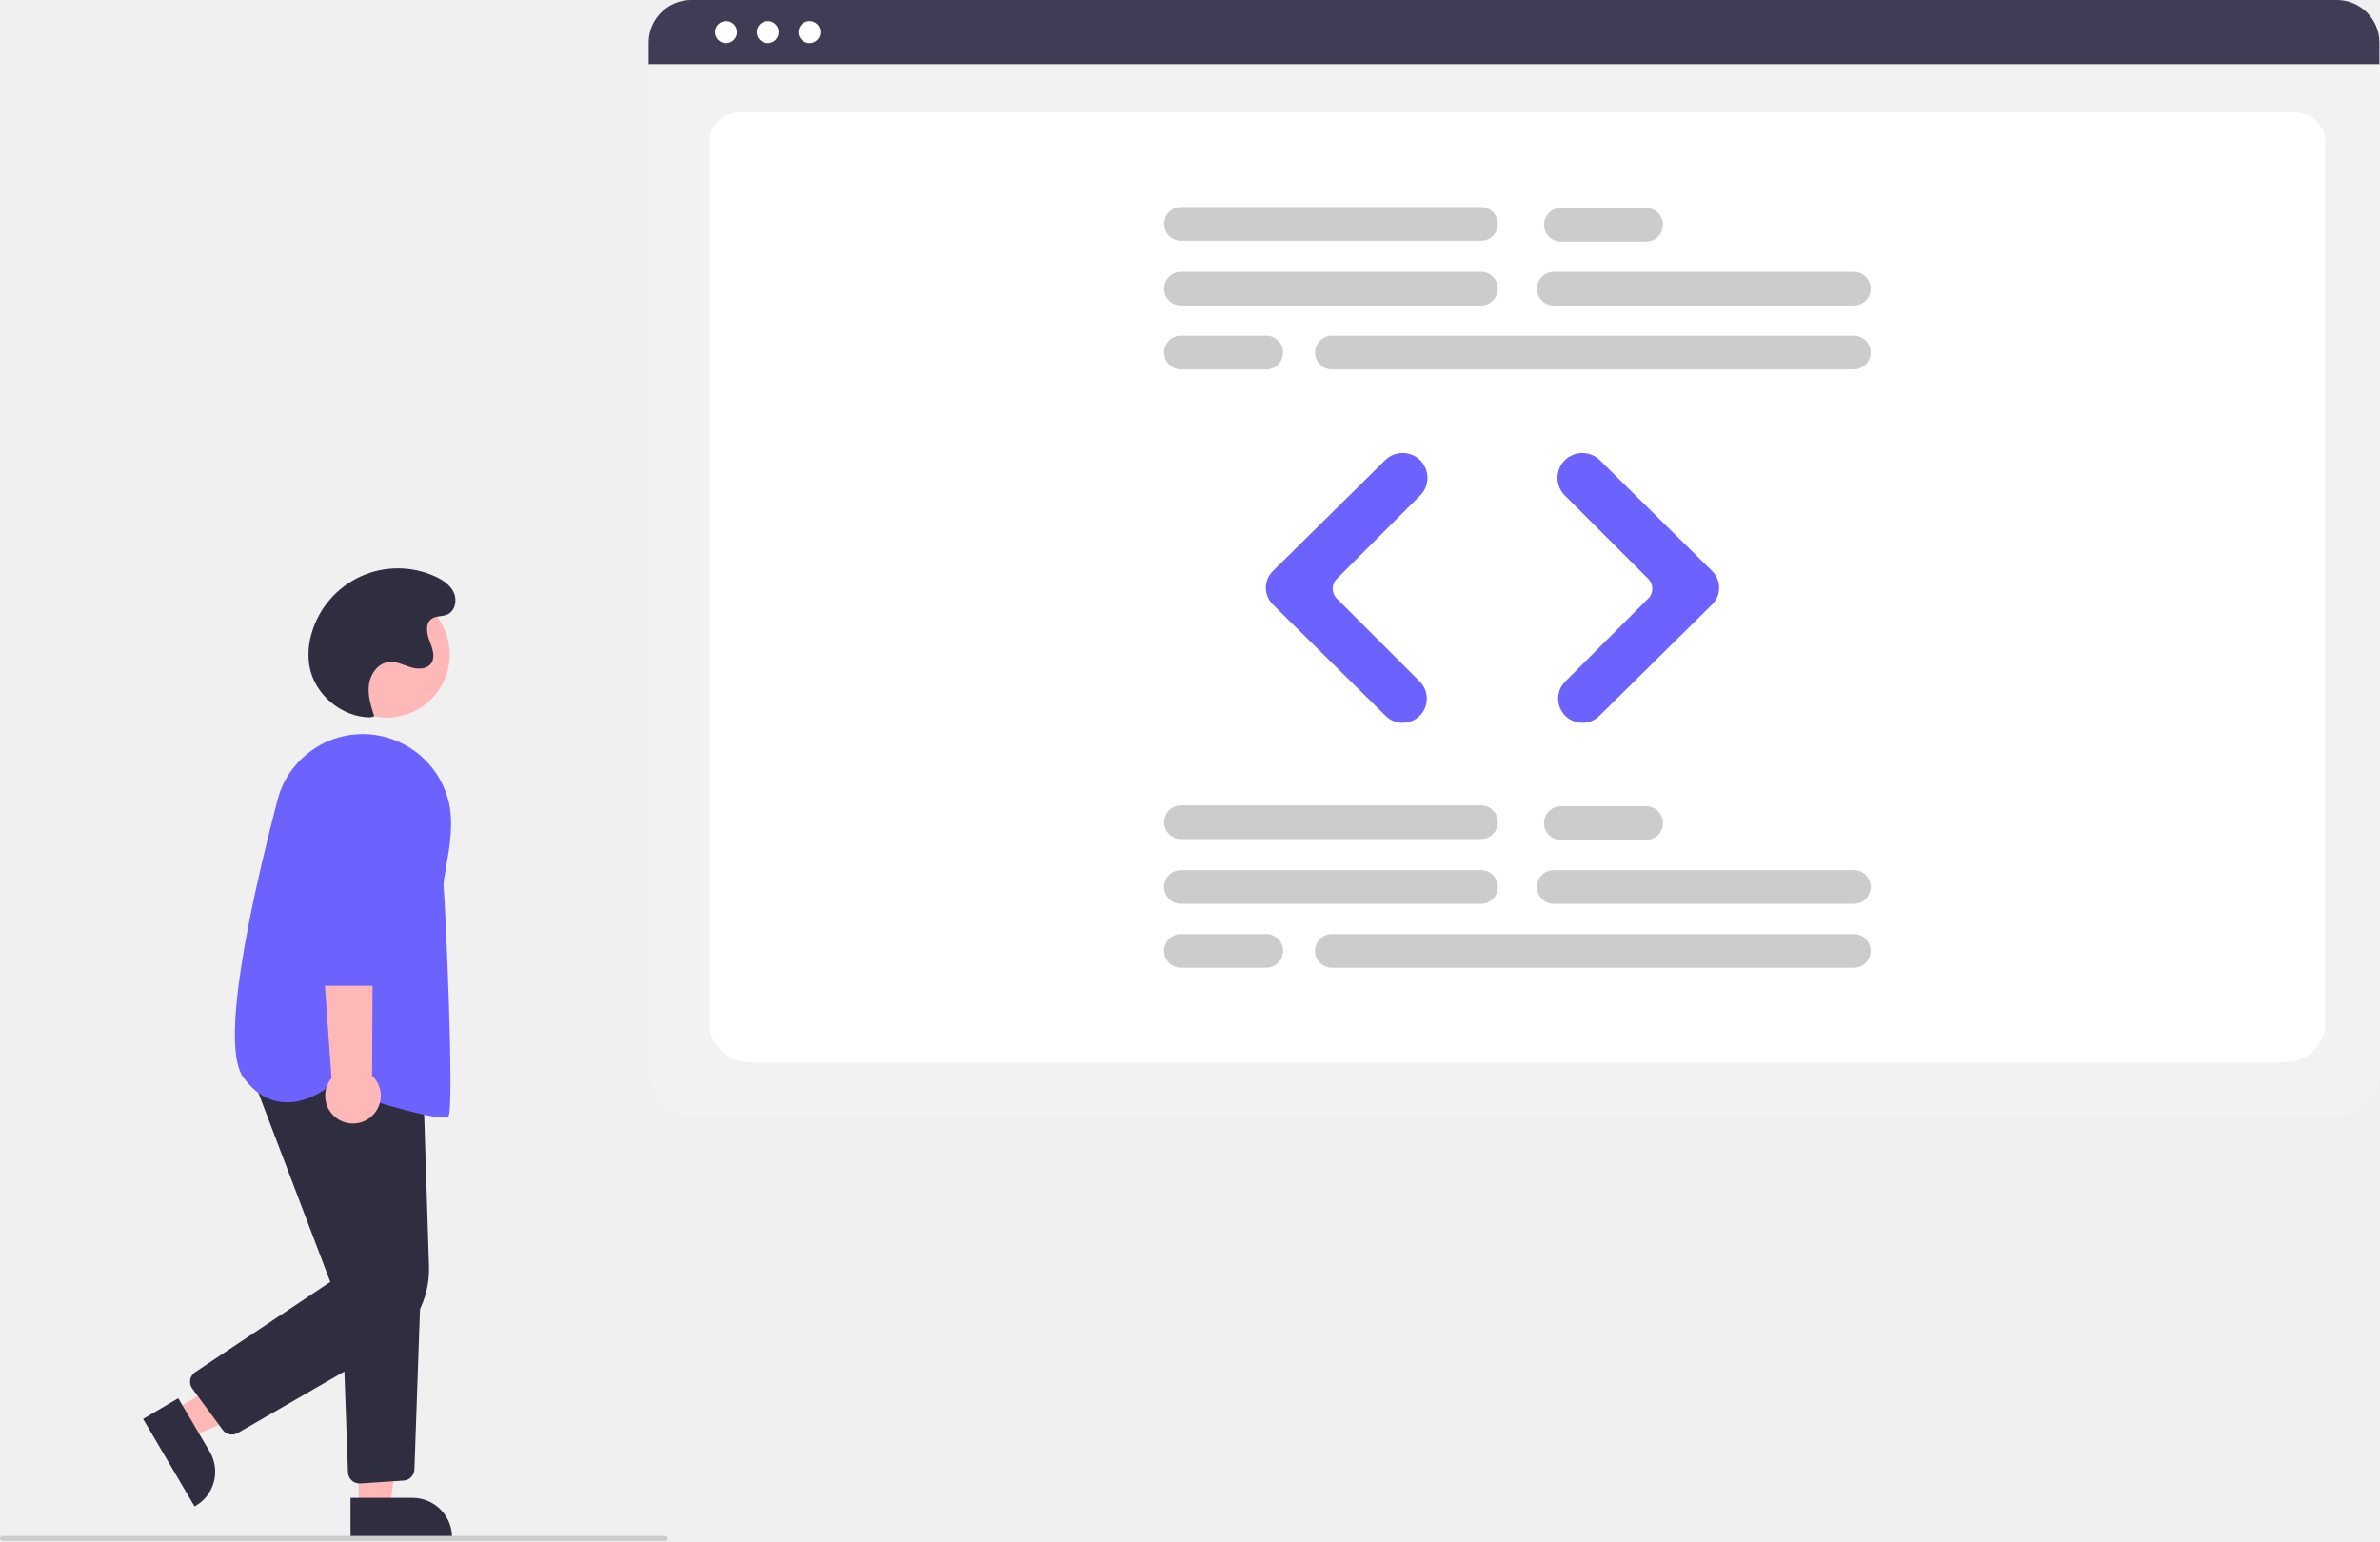
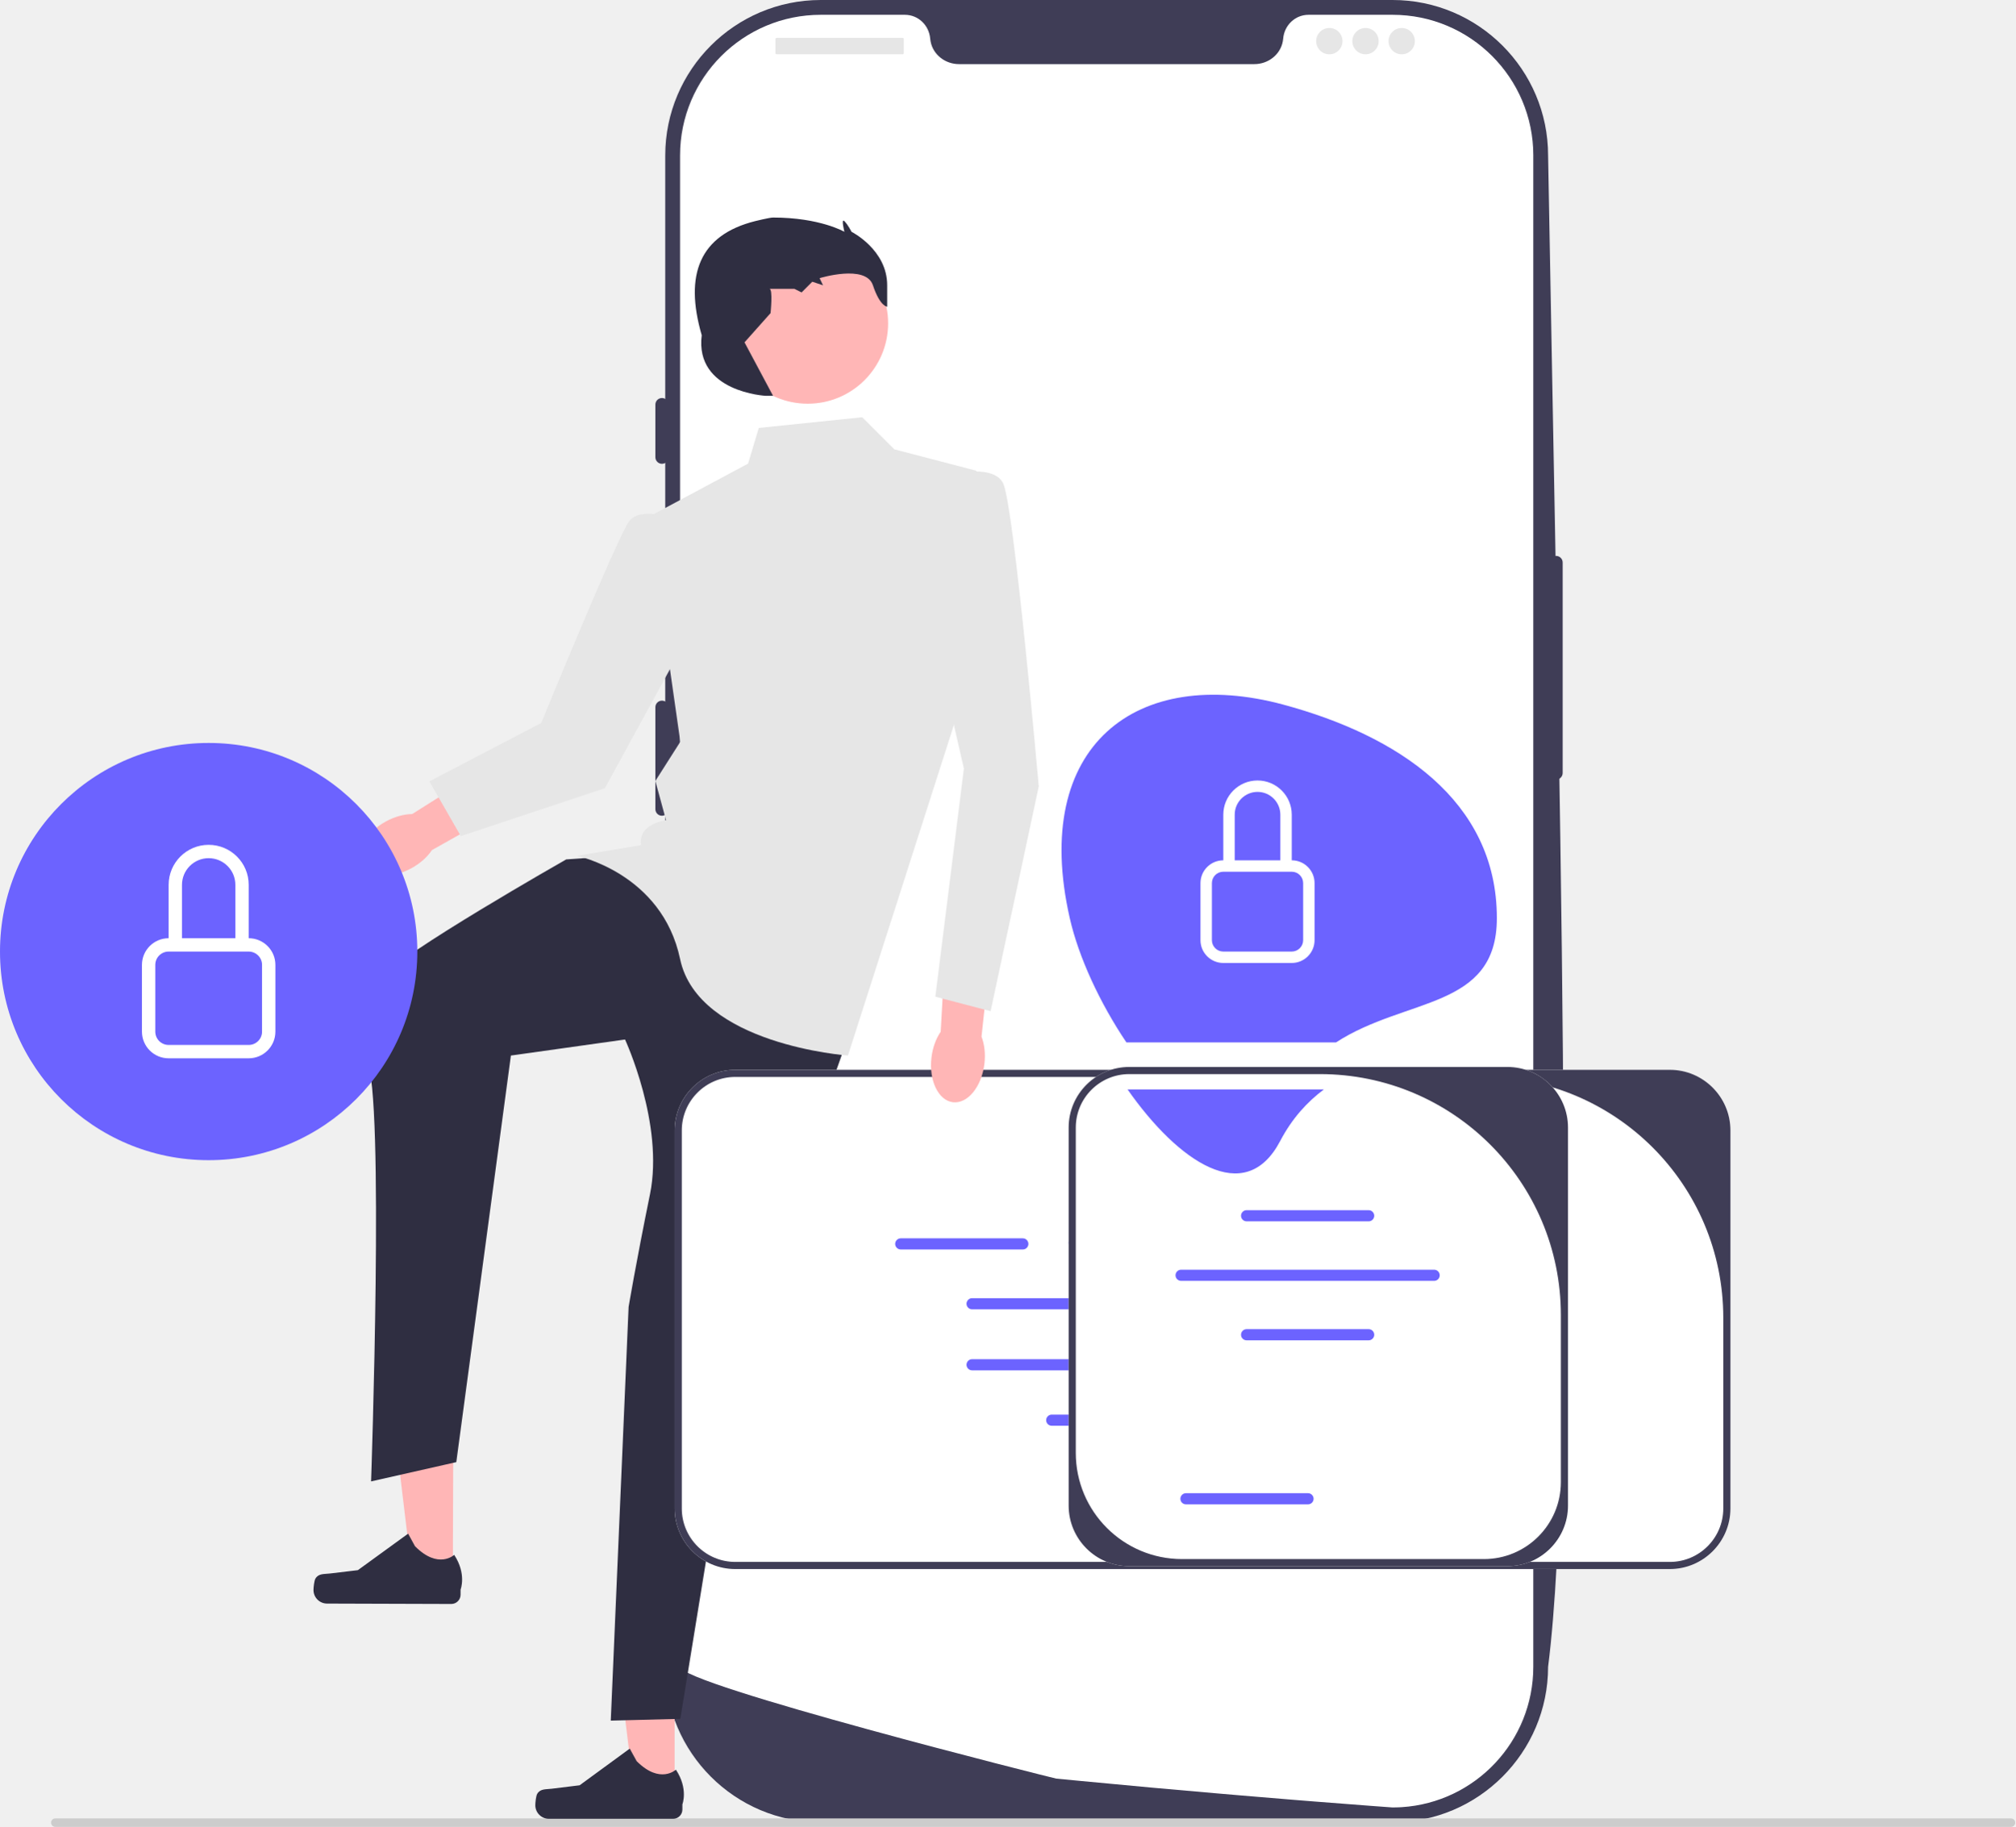
- <svg xmlns="http://www.w3.org/2000/svg" data-name="Layer 1" width="926.622" height="600.085" viewBox="0 0 926.622 600.085">
-   <circle cx="150.534" cy="254.872" r="24.561" fill="#ffb8b8" />
-   <polygon points="67.543 549.197 73.762 559.763 117.474 540.803 108.295 525.21 67.543 549.197" fill="#ffb8b8" />
-   <path d="M206.096,694.43,218.343,715.237l.001.001A15.386,15.386,0,0,1,212.888,736.302l-.431.254L192.405,702.489Z" transform="translate(-136.6892 -149.9575)" fill="#2f2e41" />
-   <polygon points="139.6 587.26 151.86 587.259 157.692 539.971 139.598 539.972 139.6 587.26" fill="#ffb8b8" />
-   <path d="M273.162,733.215l24.144-.001h.001a15.386,15.386,0,0,1,15.386,15.386v.5l-39.531.001Z" transform="translate(-136.6892 -149.9575)" fill="#2f2e41" />
-   <path d="M227.001,708.567a4.493,4.493,0,0,1-3.624-1.833l-11.824-16.059a4.5,4.5,0,0,1,1.125-6.41l52.614-35.142-31.747-83.475L301.434,571.252l2.287,71.733A36.046,36.046,0,0,1,285.675,675.409l-56.427,32.554A4.486,4.486,0,0,1,227.001,708.567Z" transform="translate(-136.6892 -149.9575)" fill="#2f2e41" />
-   <path d="M276.659,727.617a4.5,4.5,0,0,1-4.489-4.34l-2.488-69.882,30.808-1.623-2.453,70.384a4.487,4.487,0,0,1-4.2,4.333l-16.873,1.118C276.863,727.614,276.761,727.617,276.659,727.617Z" transform="translate(-136.6892 -149.9575)" fill="#2f2e41" />
-   <path d="M309.291,585.129c-7.838,0-35.217-8.816-44.721-11.959-1.422,1.138-9.233,6.979-18.351,5.911-5.626-.66-10.579-3.845-14.721-9.466-9.147-12.414,2.151-65.651,13.239-108.126a34.268,34.268,0,0,1,40.529-24.88h0a34.571,34.571,0,0,1,26.088,25.378c2.088,8.498.292,18.494-1.02,25.794-.616,3.432-1.104,6.143-.937,7.475.644,5.148,4.219,85.892,1.92,89.34C311.071,584.963,310.363,585.129,309.291,585.129Z" transform="translate(-136.6892 -149.9575)" fill="#6c63ff" />
-   <path d="M280.616,585.272a10.743,10.743,0,0,0,.942-16.446l.485-97.844-23.045,3.837,6.769,94.97A10.801,10.801,0,0,0,280.616,585.272Z" transform="translate(-136.6892 -149.9575)" fill="#ffb8b8" />
-   <path d="M285.946,533.818H261.124a4.514,4.514,0,0,1-4.5-4.459l-.609-67.292a17.603,17.603,0,1,1,35.204.043L290.446,529.37A4.515,4.515,0,0,1,285.946,533.818Z" transform="translate(-136.6892 -149.9575)" fill="#6c63ff" />
-   <path d="M280.969,429.289c-11.245.021-21.854-8.868-23.803-19.943a28.671,28.671,0,0,1,.919-13.014A34.954,34.954,0,0,1,306.021,374.379c3.008,1.361,5.971,3.316,7.349,6.317s.515,7.195-2.498,8.546c-1.969.882-4.44.449-6.187,1.716-2.509,1.819-1.863,5.691-.743,8.581s2.388,6.387.509,8.852c-1.75,2.297-5.249,2.226-8.004,1.361s-5.476-2.313-8.349-2.018c-4.19.43-7.202,4.598-7.759,8.773s.755,8.349,2.05,12.357Z" transform="translate(-136.6892 -149.9575)" fill="#2f2e41" />
-   <path d="M395.689,750.042h-258a1,1,0,1,1,0-2h258a1,1,0,0,1,0,2Z" transform="translate(-136.6892 -149.9575)" fill="#ccc" />
-   <path d="M1046.811,584.505H405.972a16.519,16.519,0,0,1-16.5-16.5V172.852a12.102,12.102,0,0,1,12.088-12.088h649.453a12.311,12.311,0,0,1,12.297,12.297V568.005A16.519,16.519,0,0,1,1046.811,584.505Z" transform="translate(-136.6892 -149.9575)" fill="#f2f2f2" />
-   <path d="M1026.091,563.673H428.846c-8.755,0-15.878-6.67-15.878-14.868v-344.105c0-6.08,5.278-11.027,11.766-11.027H1030.008c6.595,0,11.961,5.028,11.961,11.208V548.805C1041.969,557.003,1034.846,563.673,1026.091,563.673Z" transform="translate(-136.6892 -149.9575)" fill="#fff" />
-   <path d="M1063.081,174.908H389.241v-8.4a16.574,16.574,0,0,1,16.56-16.55H1046.521a16.574,16.574,0,0,1,16.56,16.55Z" transform="translate(-136.6892 -149.9575)" fill="#3f3d56" />
-   <circle cx="282.647" cy="12.5" r="4.283" fill="#fff" />
-   <circle cx="298.906" cy="12.5" r="4.283" fill="#fff" />
-   <circle cx="315.165" cy="12.5" r="4.283" fill="#fff" />
-   <path d="M713.3,268.912H596.492a6.566,6.566,0,0,1,0-13.132H713.3a6.566,6.566,0,1,1,0,13.132Z" transform="translate(-136.6892 -149.9575)" fill="#ccc" />
-   <path d="M858.446,268.912H741.638a6.566,6.566,0,0,1,0-13.132H858.446a6.566,6.566,0,1,1,0,13.132Z" transform="translate(-136.6892 -149.9575)" fill="#ccc" />
-   <path d="M858.446,293.794H655.241a6.566,6.566,0,1,1,0-13.132H858.446a6.566,6.566,0,1,1,0,13.132Z" transform="translate(-136.6892 -149.9575)" fill="#ccc" />
-   <path d="M713.3,243.684H596.492a6.566,6.566,0,0,1,0-13.132H713.3a6.566,6.566,0,1,1,0,13.132Z" transform="translate(-136.6892 -149.9575)" fill="#ccc" />
-   <path d="M777.579,244.03H744.402a6.566,6.566,0,0,1,0-13.132H777.579a6.566,6.566,0,1,1,0,13.132Z" transform="translate(-136.6892 -149.9575)" fill="#ccc" />
-   <path d="M629.668,293.794H596.492a6.566,6.566,0,0,1,0-13.132h33.176a6.566,6.566,0,1,1,0,13.132Z" transform="translate(-136.6892 -149.9575)" fill="#ccc" />
-   <path d="M713.3,501.912H596.492a6.566,6.566,0,0,1,0-13.132H713.3a6.566,6.566,0,1,1,0,13.132Z" transform="translate(-136.6892 -149.9575)" fill="#ccc" />
-   <path d="M858.446,501.912H741.638a6.566,6.566,0,0,1,0-13.132H858.446a6.566,6.566,0,1,1,0,13.132Z" transform="translate(-136.6892 -149.9575)" fill="#ccc" />
-   <path d="M858.446,526.794H655.241a6.566,6.566,0,1,1,0-13.132H858.446a6.566,6.566,0,1,1,0,13.132Z" transform="translate(-136.6892 -149.9575)" fill="#ccc" />
-   <path d="M713.3,476.684H596.492a6.566,6.566,0,0,1,0-13.132H713.3a6.566,6.566,0,1,1,0,13.132Z" transform="translate(-136.6892 -149.9575)" fill="#ccc" />
-   <path d="M777.579,477.03H744.402a6.566,6.566,0,0,1,0-13.132H777.579a6.566,6.566,0,0,1,0,13.132Z" transform="translate(-136.6892 -149.9575)" fill="#ccc" />
-   <path d="M629.668,526.794H596.492a6.566,6.566,0,0,1,0-13.132h33.176a6.566,6.566,0,1,1,0,13.132Z" transform="translate(-136.6892 -149.9575)" fill="#ccc" />
-   <path d="M682.793,431.419a9.397,9.397,0,0,1-6.624-2.71l-43.909-43.359a9.152,9.152,0,0,1,0-13.023l43.731-43.184a9.702,9.702,0,0,1,13.644.043h0a9.689,9.689,0,0,1,0,13.687l-32.496,32.497a5.413,5.413,0,0,0,0,7.647l32.32,32.32a9.418,9.418,0,0,1-6.666,16.084Z" transform="translate(-136.6892 -149.9575)" fill="#6c63ff" />
-   <path d="M752.759,431.419a9.418,9.418,0,0,1-6.666-16.084L778.412,383.015a5.413,5.413,0,0,0,0-7.647L745.916,342.872a9.678,9.678,0,0,1,0-13.687h0a9.702,9.702,0,0,1,13.644-.043l43.731,43.184a9.152,9.152,0,0,1,0,13.023l-43.909,43.359A9.399,9.399,0,0,1,752.759,431.419Z" transform="translate(-136.6892 -149.9575)" fill="#6c63ff" />
+ <svg xmlns="http://www.w3.org/2000/svg" width="564.984" height="512.296" viewBox="0 0 564.984 512.296">
+   <g>
+     <path d="M390.427,511.006H230.114c-24.045,0-43.607-19.562-43.607-43.607V43.607c0-24.045,19.562-43.607,43.607-43.607h160.312c24.044,0,43.606,19.562,43.606,43.607,2.984,170.182,8.073,360.758,0,423.792,0,24.045-19.562,43.607-43.606,43.607l-0,0Z" fill="#3f3d56" />
+     <path d="M436.269,155.885c-1.017,0-1.845,.827-1.845,1.845v59.033c0,1.017,.827,1.845,1.845,1.845s1.845-.827,1.845-1.845v-59.033c0-1.017-.827-1.845-1.845-1.845Z" fill="#3f3d56" />
+     <path d="M429.883,43.607V467.391c0,20.929-16.289,38.049-36.886,39.377h-.009c-.304,.018-.609,.037-.922,.046-.544,.028-1.088,.037-1.642,.037,0,0-2.029-.148-5.737-.424-3.745-.277-9.196-.692-15.994-1.236-2.038-.157-4.188-.332-6.457-.517-4.52-.369-9.482-.775-14.804-1.236-2.121-.175-4.317-.369-6.558-.563-11.456-.987-24.287-2.14-37.818-3.45-2.288-.212-4.594-.434-6.918-.664-.609-.065-105.477-26.427-105.477-31.371V43.607c0-21.796,17.664-39.46,39.46-39.46h23.558c3.763,0,6.789,2.933,7.112,6.687,.028,.249,.055,.498,.101,.747,.683,3.773,4.142,6.401,7.979,6.401h82.805c3.837,0,7.296-2.629,7.979-6.401,.046-.249,.074-.498,.102-.747,.323-3.754,3.348-6.687,7.112-6.687h23.558c21.796,0,39.46,17.664,39.46,39.46h-0Z" fill="#fff" />
+     <path d="M185.585,111.61c-1.017,0-1.845,.827-1.845,1.845v14.758c0,1.017,.827,1.845,1.845,1.845s1.845-.827,1.845-1.845v-14.758c0-1.017-.827-1.845-1.845-1.845Z" fill="#3f3d56" />
+     <path d="M185.585,155.885c-1.017,0-1.845,.827-1.845,1.845v28.594c0,1.017,.827,1.845,1.845,1.845s1.845-.827,1.845-1.845v-28.594c0-1.017-.827-1.845-1.845-1.845v0Z" fill="#3f3d56" />
+     <path d="M185.585,196.47c-1.017,0-1.845,.827-1.845,1.845v28.594c0,1.017,.827,1.845,1.845,1.845s1.845-.827,1.845-1.845v-28.594c0-1.017-.827-1.845-1.845-1.845Z" fill="#3f3d56" />
+     <rect x="217.408" y="10.608" width="35.973" height="4.612" rx=".31" ry=".31" fill="#e6e6e6" />
+     <circle cx="372.694" cy="11.53" r="3.69" fill="#e6e6e6" />
+     <circle cx="382.84" cy="11.53" r="3.69" fill="#e6e6e6" />
+     <circle cx="392.987" cy="11.53" r="3.69" fill="#e6e6e6" />
+   </g>
+   <path d="M14.314,511.106c0,.66,.53,1.19,1.19,1.19H563.794c.66,0,1.19-.53,1.19-1.19,0-.66-.53-1.19-1.19-1.19H15.504c-.66,0-1.19,.53-1.19,1.19Z" fill="#ccc" />
+   <g>
+     <polygon points="189.133 503.29 177.89 503.289 172.541 459.92 189.136 459.921 189.133 503.29" fill="#ffb6b6" />
+     <path d="M150.611,503.035h0c-.35,.59-.535,2.493-.535,3.178h0c0,2.108,1.709,3.816,3.816,3.816h34.821c1.438,0,2.603-1.166,2.603-2.603v-1.45s1.723-4.357-1.824-9.727c0,0-4.408,4.205-10.994-2.381l-1.942-3.518-14.059,10.282-7.793,.959c-1.705,.21-3.216-.033-4.093,1.444h-0v0Z" fill="#2f2e41" />
+   </g>
+   <g>
+     <polygon points="126.954 443.052 115.71 443.015 110.499 399.629 127.094 399.683 126.954 443.052" fill="#ffb6b6" />
+     <path d="M88.432,442.675h0c-.352,.589-.543,2.491-.545,3.177h0c-.007,2.108,1.696,3.822,3.804,3.828l34.82,.111c1.438,.005,2.607-1.157,2.612-2.595l.005-1.45s1.736-4.352-1.793-9.733c0,0-4.421,4.191-10.986-2.416l-1.931-3.525-14.092,10.237-7.796,.934c-1.706,.204-3.216-.043-4.098,1.431h-0Z" fill="#2f2e41" />
+   </g>
+   <path d="M172.734,240l-14,1s-47.396,26.947-51.396,32.947-9.5,14.5-4.5,23.5,1.195,117.973,1.195,117.973l23.893-5.405,15.308-114.015,32-4.5s11,23.732,7,43.366-6,31.634-6,31.634l-5,116,19.5-.5,17.5-107.5,30-85-39-46-26.5-3.5Z" fill="#2f2e41" />
+   <path d="M241.734,117l-29,3-3,10-28,15,9,63-7,11,3,11s-8,1-7,7l-18,3s23.874,4.874,28.937,28.937,47.063,27.063,47.063,27.063l33-103,3-61-23-6-9-9Z" fill="#e6e6e6" />
+   <circle cx="226.451" cy="90.661" r="22.544" fill="#ffb6b6" />
+   <path d="M214.734,111h0s-20-1-18-17c-4.95-17.038-.569-28.101,15-32,0,0,4-1,5-1,13.153,0,20,4,20,4,0,0-1-3.961,0-2.98s2,2.98,2,2.98c0,0,10,5,10,15s0,6,0,6c0,0-2,0-4-6s-14.949-2-14.949-2l.949,2-3-1-3,3-2-1s-8,0-7,0,.303,6.796,.303,6.796l-7.303,8.204,8,15h-2Z" fill="#2f2e41" />
+   <path d="M108.18,230.354c-5.693,3.107-8.706,8.563-6.728,12.186s8.196,4.041,13.889,.934c2.492-1.36,4.471-3.17,5.742-5.08l23.959-13.469-6.56-11.109-22.923,14.457c-2.294,.036-4.886,.721-7.379,2.081Z" fill="#ffb6b6" />
+   <path d="M188.978,145.467s-9.392-3.576-12.628,.729-24.613,56.535-24.613,56.535l-31.364,16.38,8.82,15.359,40.387-13.446,26.647-48.733-7.249-26.823Z" fill="#e6e6e6" />
+   <g>
+     <path d="M485.149,316.998v106c0,9.374-7.626,17-17,17H206.149c-9.374,0-17-7.626-17-17v-106c0-9.374,7.626-17,17-17H468.149c9.374,0,17,7.626,17,17Z" fill="#fff" />
+     <path d="M485.149,316.998v106c0,9.374-7.626,17-17,17H206.149c-9.374,0-17-7.626-17-17v-106c0-9.374,7.626-17,17-17H468.149c9.374,0,17,7.626,17,17Zm-17,121c8.284,0,15-6.716,15-15v-53.441c0-37.312-30.247-67.559-67.559-67.559H206.149c-8.284,0-15,6.716-15,15v106c0,8.284,6.716,15,15,15H468.149Z" fill="#3f3d56" />
+     <g>
+       <path d="M306.76,364.039h-34.221c-.863,0-1.565,.702-1.565,1.564s.702,1.565,1.565,1.565h34.221c.863,0,1.564-.702,1.564-1.565s-.702-1.564-1.564-1.564Z" fill="#6c63ff" />
+       <path d="M358.76,364.039h-34.221c-.863,0-1.565,.702-1.565,1.564s.702,1.565,1.565,1.565h34.221c.863,0,1.564-.702,1.564-1.565s-.702-1.564-1.564-1.564Z" fill="#6c63ff" />
+     </g>
+     <g>
+       <path d="M306.76,381.145h-34.221c-.863,0-1.565,.702-1.565,1.564s.702,1.565,1.565,1.565h34.221c.863,0,1.564-.702,1.564-1.565s-.702-1.564-1.564-1.564Z" fill="#6c63ff" />
+       <path d="M358.76,381.145h-34.221c-.863,0-1.565,.702-1.565,1.564s.702,1.565,1.565,1.565h34.221c.863,0,1.564-.702,1.564-1.565s-.702-1.564-1.564-1.564Z" fill="#6c63ff" />
+       <path d="M412.324,382.71c0-.863-.702-1.564-1.564-1.564h-34.221c-.863,0-1.565,.702-1.565,1.564s.702,1.565,1.565,1.565h34.221c.863,0,1.564-.702,1.564-1.565Z" fill="#6c63ff" />
+     </g>
+     <g>
+       <path d="M286.76,350.381c.863,0,1.564-.702,1.564-1.565s-.702-1.564-1.564-1.564h-34.221c-.863,0-1.565,.702-1.565,1.564s.702,1.565,1.565,1.565h34.221Z" fill="#6c63ff" />
+       <path d="M387.539,349.744h34.221c.863,0,1.564-.702,1.564-1.565s-.702-1.564-1.564-1.564h-34.221c-.863,0-1.565,.702-1.565,1.564s.702,1.565,1.565,1.565Z" fill="#6c63ff" />
+       <path d="M301.176,350.073h70.947c.863,0,1.564-.702,1.564-1.565s-.702-1.564-1.564-1.564h-70.947c-.863,0-1.565,.702-1.565,1.564s.702,1.565,1.565,1.565Z" fill="#6c63ff" />
+     </g>
+     <path d="M329.09,396.687h-34.221c-.863,0-1.565,.702-1.565,1.564s.702,1.565,1.565,1.565h34.221c.863,0,1.564-.702,1.564-1.565s-.702-1.564-1.564-1.564Z" fill="#6c63ff" />
+     <g>
+       <path d="M439.611,316.199v106c0,9.374-7.626,17-17,17h-106c-9.374,0-17-7.626-17-17v-106c0-9.374,7.626-17,17-17h106c9.374,0,17,7.626,17,17Z" fill="#fff" />
+       <path d="M439.611,316.199v106c0,9.374-7.626,17-17,17h-106c-9.374,0-17-7.626-17-17v-106c0-9.374,7.626-17,17-17h106c9.374,0,17,7.626,17,17Zm-23.576,121c11.916,0,21.576-9.66,21.576-21.576v-46.865c0-37.312-30.247-67.559-67.559-67.559h-53.441c-8.284,0-15,6.716-15,15v91.211c0,16.452,13.337,29.789,29.789,29.789h84.635v0h-0Z" fill="#3f3d56" />
+       <path d="M383.722,342.491h-34.221c-.863,0-1.565-.702-1.565-1.565s.702-1.564,1.565-1.564h34.221c.863,0,1.564,.702,1.564,1.564s-.702,1.565-1.564,1.565v0Z" fill="#6c63ff" />
+       <path d="M383.722,375.855h-34.221c-.863,0-1.565-.702-1.565-1.565s.702-1.564,1.565-1.564h34.221c.863,0,1.564,.702,1.564,1.564s-.702,1.565-1.564,1.565v0Z" fill="#6c63ff" />
+       <path d="M366.722,421.855h-34.221c-.863,0-1.565-.702-1.565-1.565s.702-1.564,1.565-1.564h34.221c.863,0,1.564,.702,1.564,1.564s-.702,1.565-1.564,1.565v0Z" fill="#6c63ff" />
+       <path d="M402.085,359.184h-70.947c-.863,0-1.565-.702-1.565-1.565s.702-1.564,1.565-1.564h70.947c.863,0,1.564,.702,1.564,1.564s-.702,1.565-1.564,1.565v0Z" fill="#6c63ff" />
+     </g>
+     <g>
+       <g>
+         <path d="M419.667,257.462c0-33.067-27.948-51.258-59.873-59.873-40.931-11.046-70.908,11.306-59.873,59.873,2.501,11.007,8.482,23.863,15.886,34.86h58.754c19.626-12.777,45.106-9.194,45.106-34.86Z" fill="#6c63ff" />
+         <path d="M358.914,319.972c3.342-6.371,7.579-10.968,12.248-14.467h-55.03c14.164,20.232,32.947,33.217,42.782,14.467Z" fill="#6c63ff" />
+       </g>
+       <path d="M352.564,222.062c3.533,0,6.397,2.864,6.397,6.397v12.794h-12.794v-12.794c0-3.533,2.864-6.397,6.397-6.397Zm9.595,19.19v-12.794c0-5.299-4.296-9.595-9.595-9.595s-9.595,4.296-9.595,9.595v12.794c-3.533,0-6.397,2.864-6.397,6.397v15.992c0,3.533,2.864,6.397,6.397,6.397h19.19c3.533,0,6.397-2.864,6.397-6.397v-15.992c0-3.533-2.864-6.397-6.397-6.397h0Zm-19.19,3.198h19.19c1.766,0,3.198,1.432,3.198,3.198v15.992c0,1.766-1.432,3.198-3.198,3.198h-19.19c-1.766,0-3.198-1.432-3.198-3.198v-15.992c0-1.766,1.432-3.198,3.198-3.198Z" fill="#fff" />
+     </g>
+   </g>
+   <path d="M261.15,296.543c-.771,6.44,1.926,12.059,6.024,12.549s8.046-4.332,8.817-10.772c.338-2.819,.011-5.481-.808-7.624l2.926-27.329-12.854-1.1-1.52,27.058c-1.301,1.889-2.247,4.398-2.585,7.217Z" fill="#ffb6b6" />
+   <path d="M264.234,133.5s14-4,17,2,10,85,10,85l-13.5,63.059-15.5-4.059,8-64-11-48,5-34Z" fill="#e6e6e6" />
+   <g>
+     <circle cx="58.5" cy="266.84" r="58.5" fill="#6c63ff" />
+     <path d="M58.5,240.651c4.133,0,7.483,3.35,7.483,7.483v14.965h-14.965v-14.965c0-4.133,3.35-7.483,7.483-7.483Zm11.224,22.448v-14.965c0-6.199-5.025-11.224-11.224-11.224s-11.224,5.025-11.224,11.224v14.965c-4.133,0-7.483,3.35-7.483,7.483v18.706c0,4.133,3.35,7.483,7.483,7.483h22.448c4.133,0,7.483-3.35,7.483-7.483v-18.706c0-4.133-3.35-7.483-7.483-7.483h0Zm-22.448,3.741h22.448c2.066,0,3.741,1.675,3.741,3.741v18.706c0,2.066-1.675,3.741-3.741,3.741h-22.448c-2.066,0-3.741-1.675-3.741-3.741v-18.706c0-2.066,1.675-3.741,3.741-3.741Z" fill="#fff" />
+   </g>
</svg>
